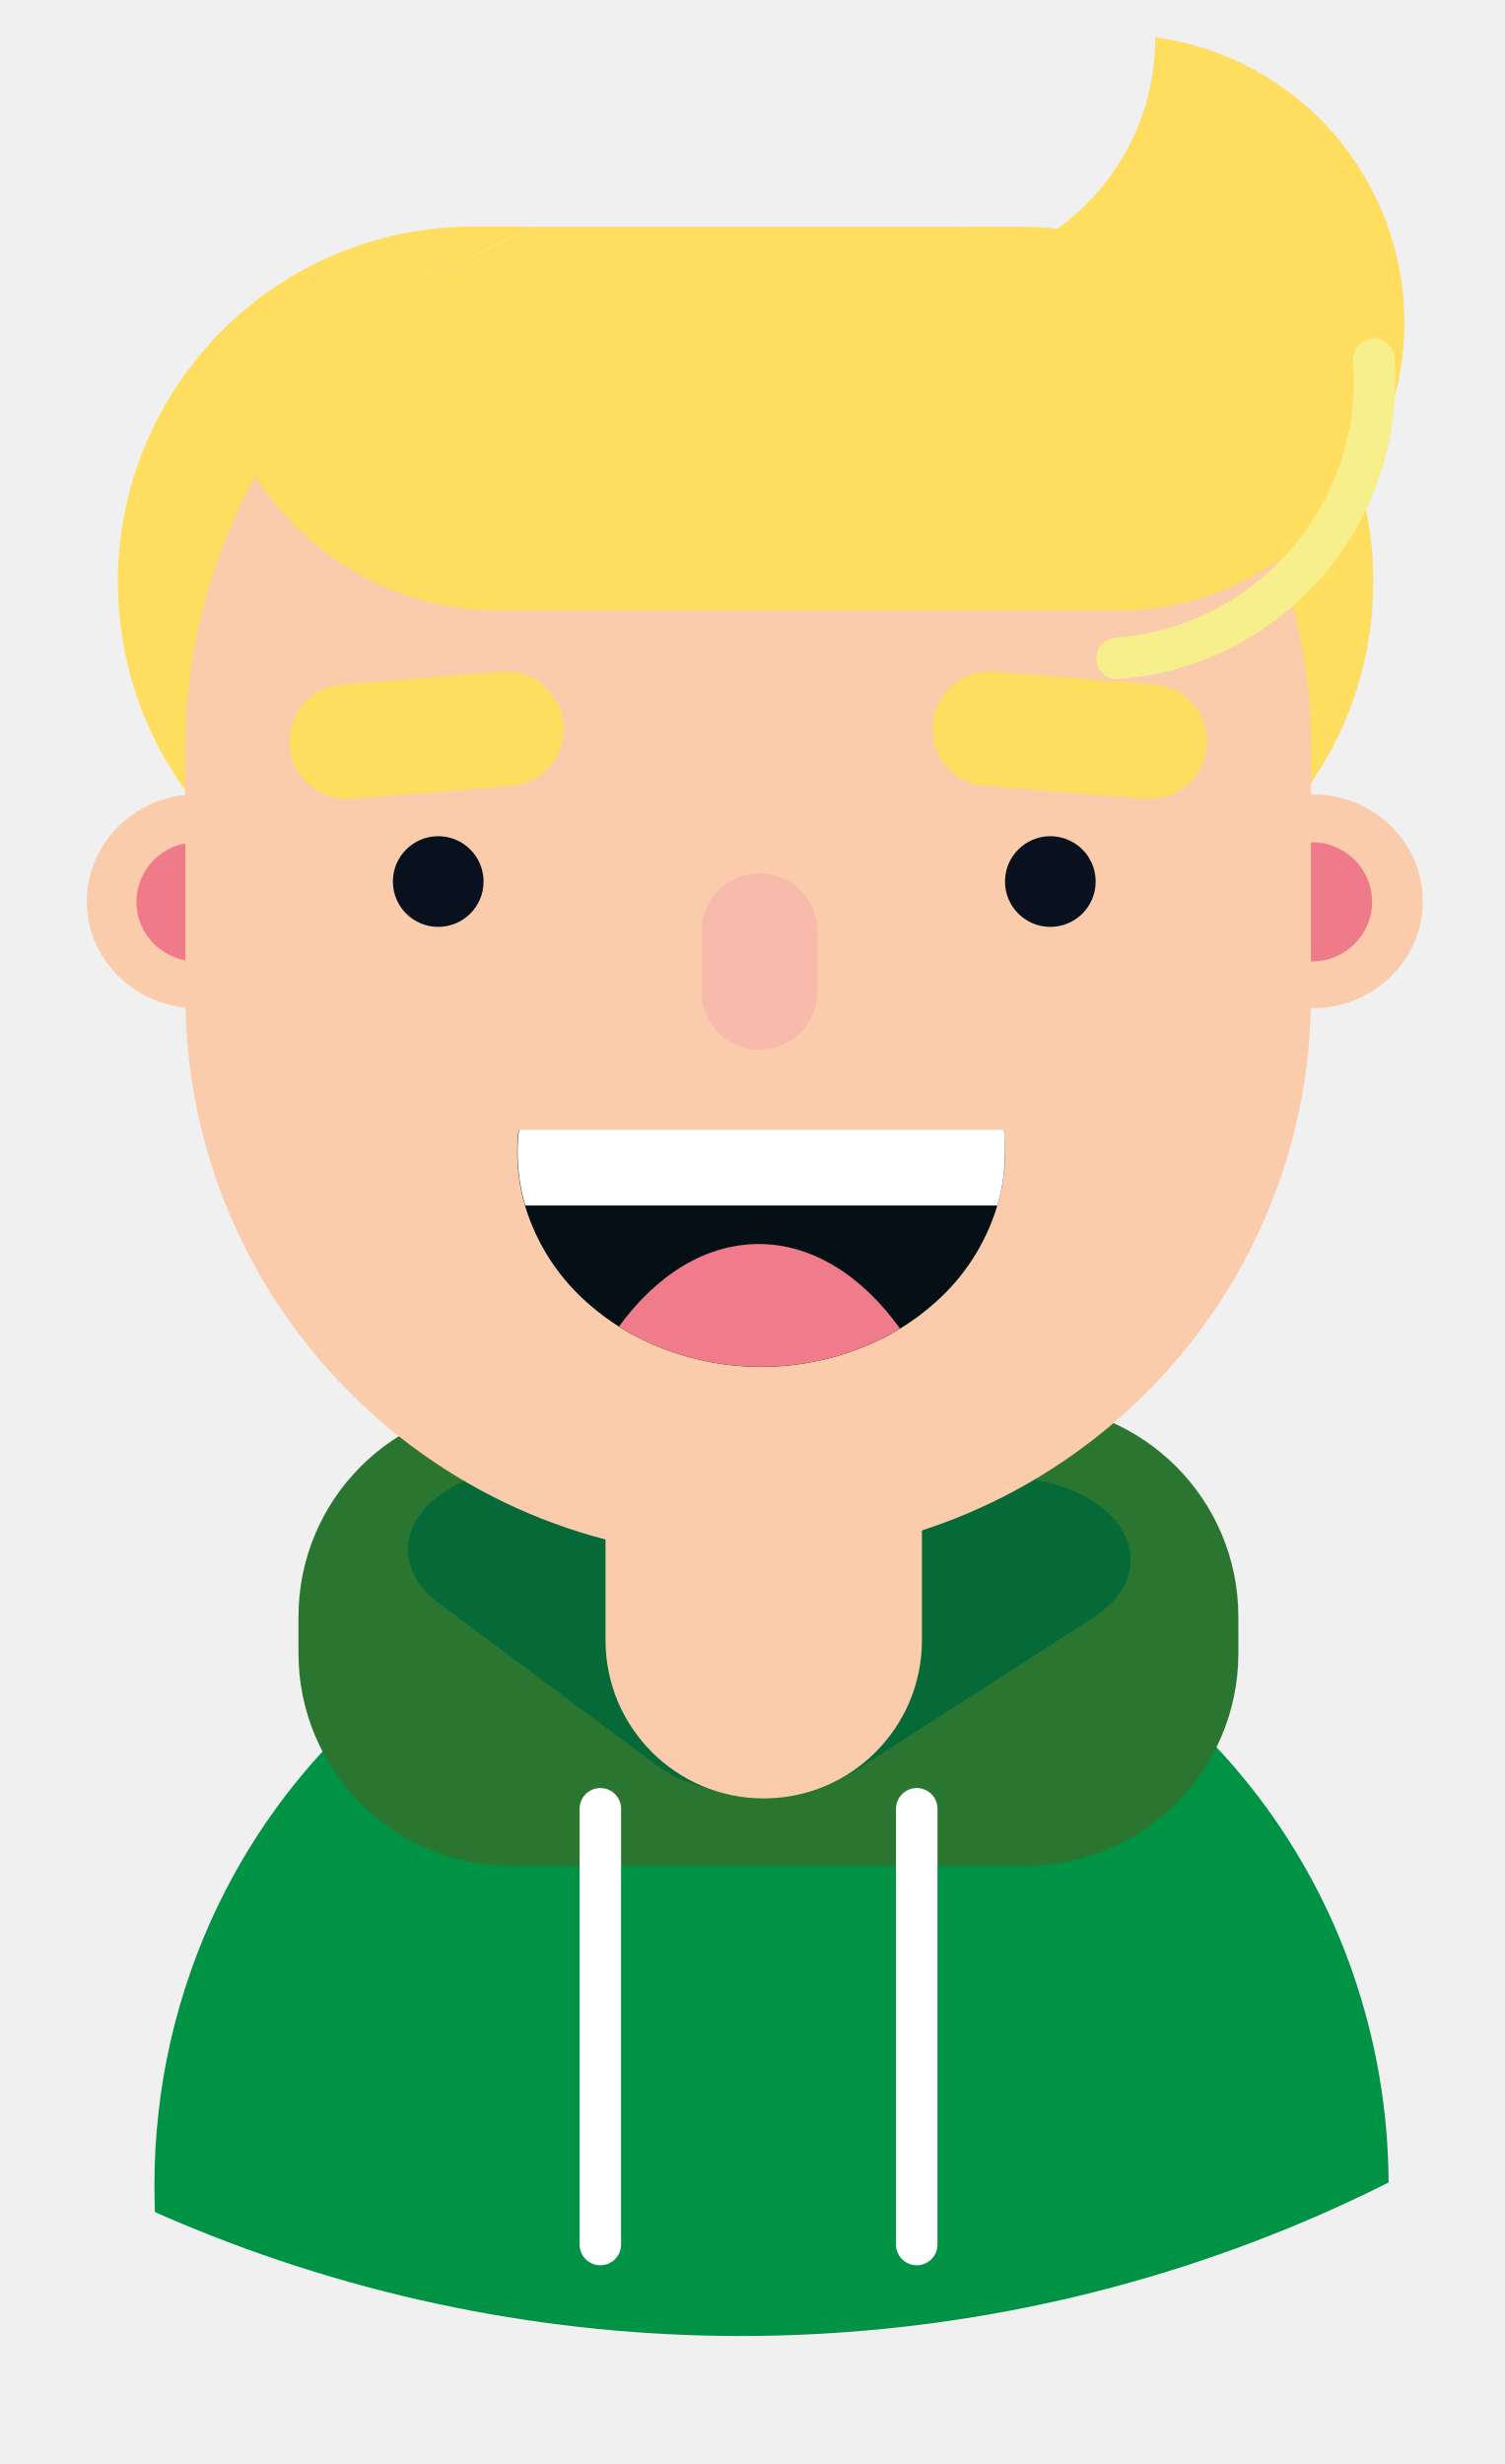
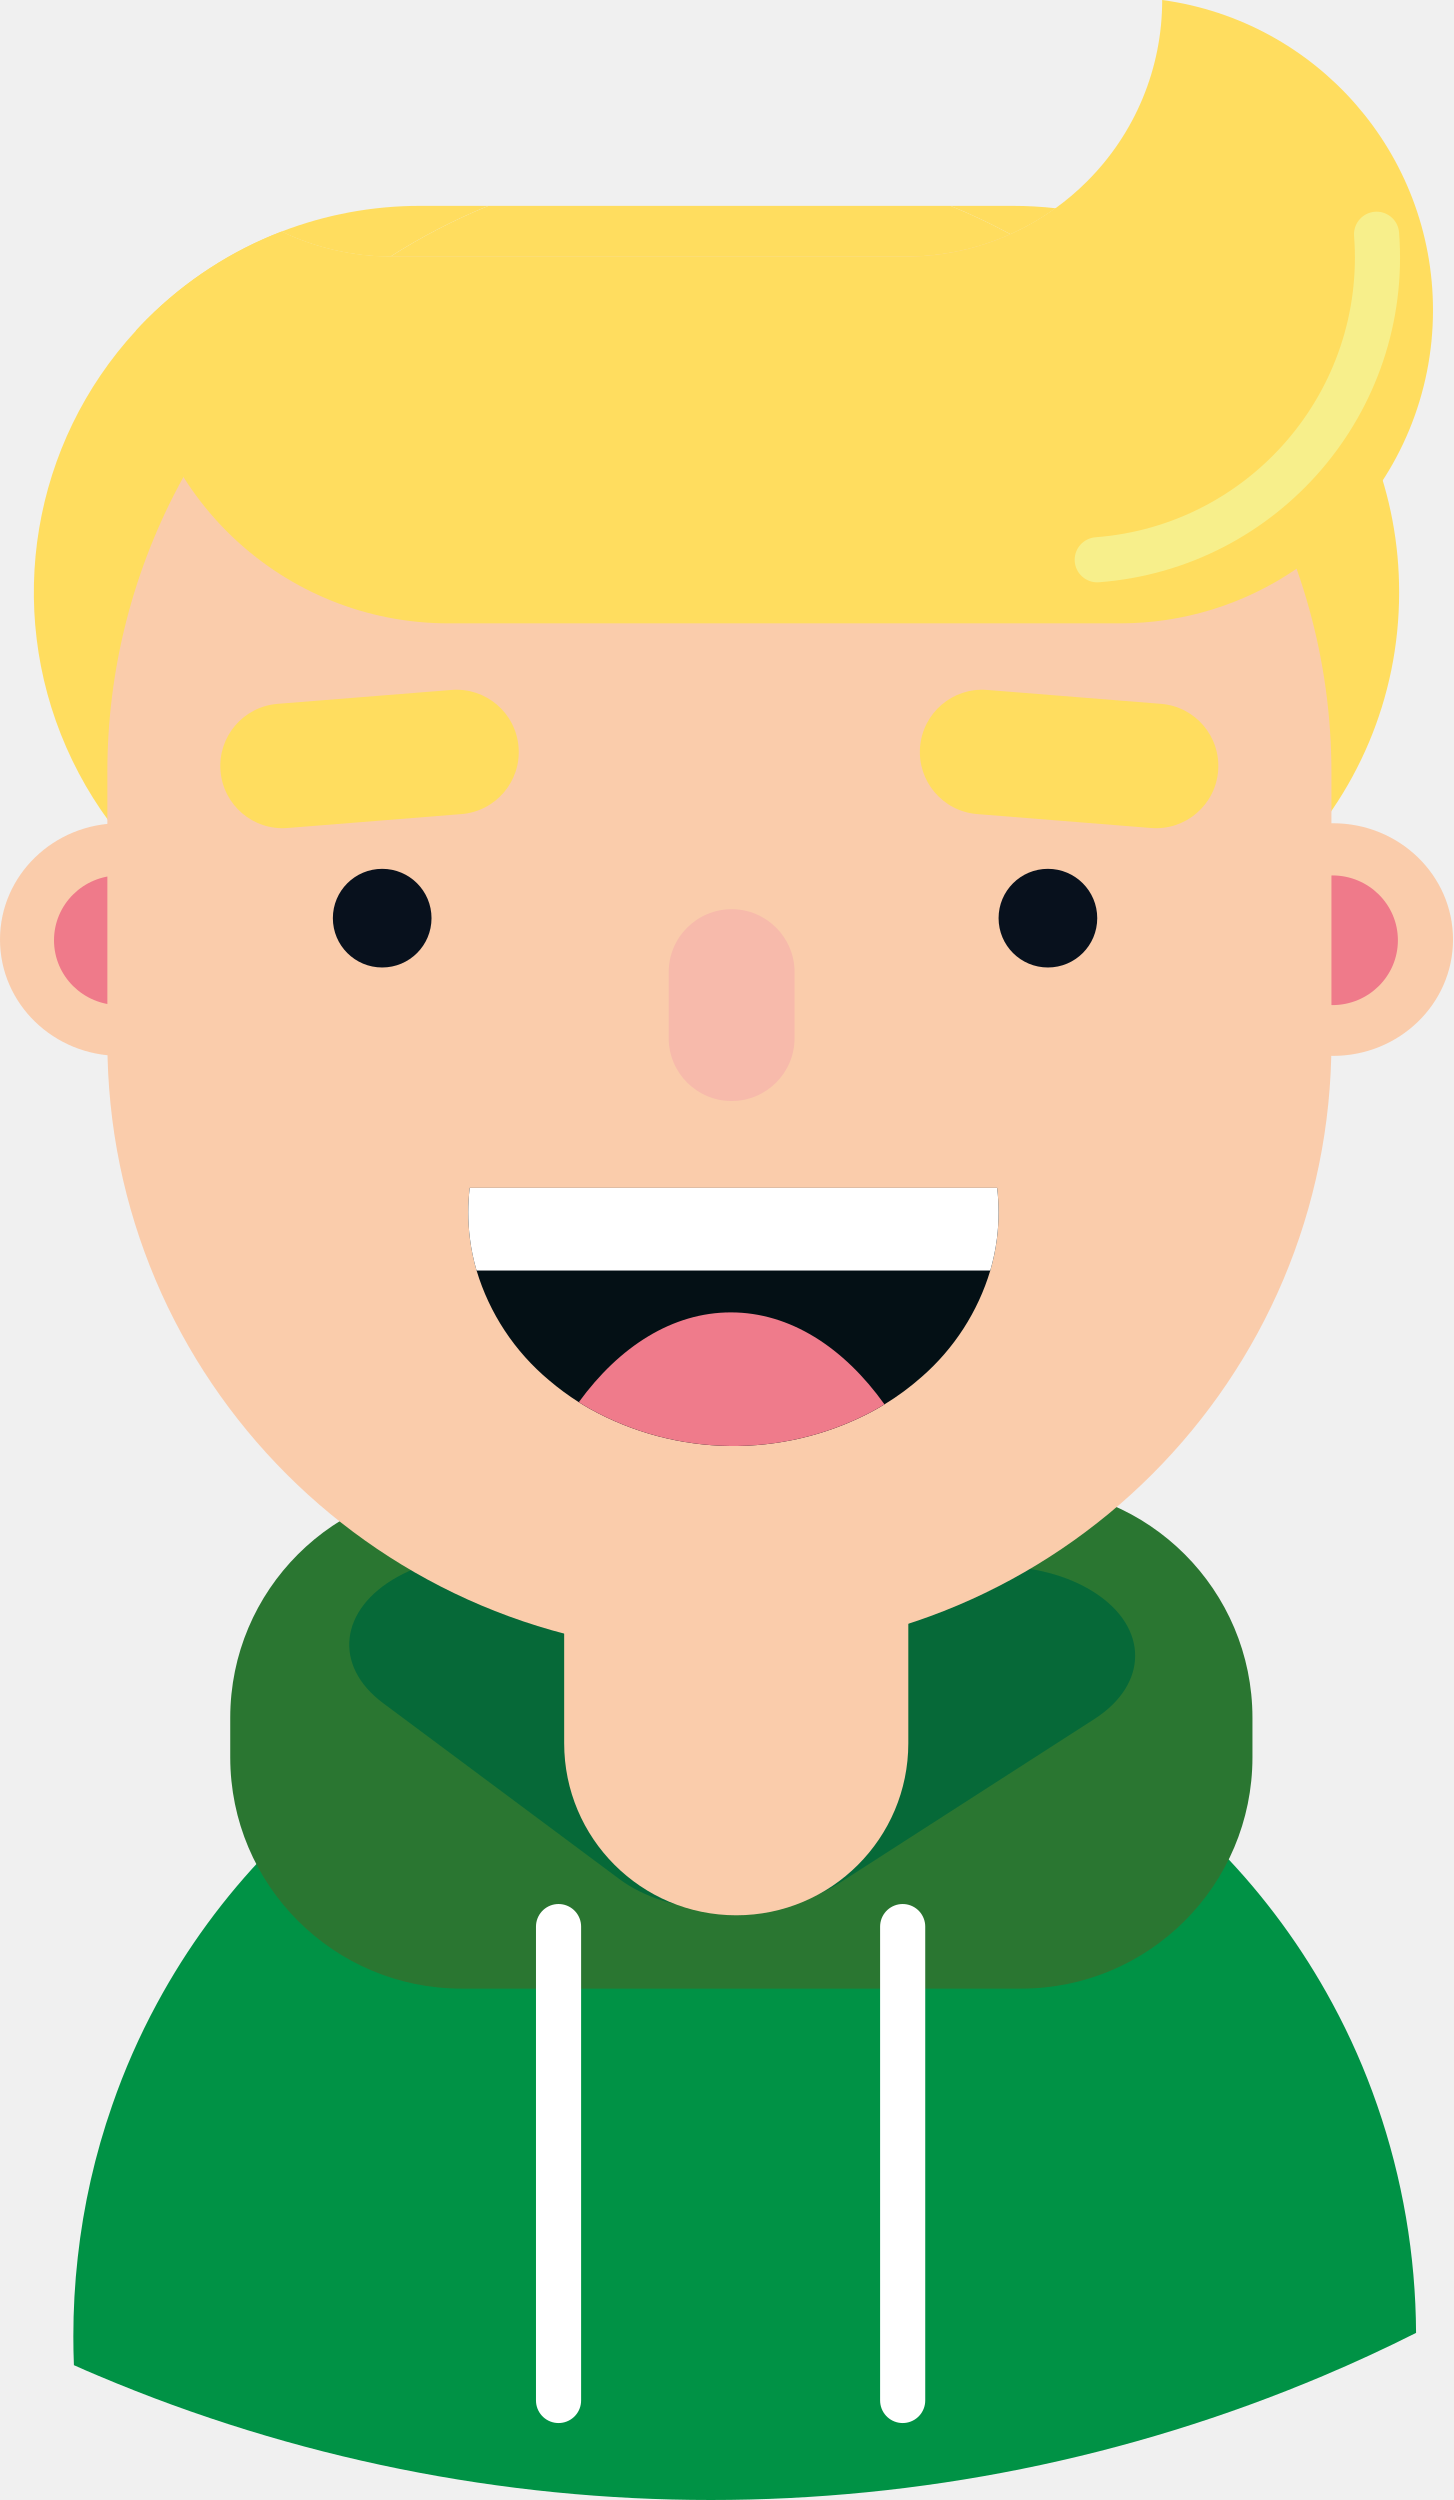
- <svg xmlns="http://www.w3.org/2000/svg" id="Layer_1" data-name="Layer 1" width="290" height="475" viewBox="0 0 290 475">
+ <svg xmlns="http://www.w3.org/2000/svg" id="Layer_1" data-name="Layer 1" width="257.549" height="443.13" viewBox="0 0 257.549 443.13">
  <defs>
    <style>.cls-1{fill:#009245;}.cls-2{fill:#2a7631;}.cls-3{fill:#066938;}.cls-4{fill:#faccab;}.cls-5{fill:#ffdd5f;}.cls-6{fill:#ef7a8a;}.cls-7{fill:#f7baab;}.cls-8{fill:#041015;}.cls-9{fill:#ef7b8b;}.cls-10{fill:#fff;}.cls-11{fill:#08111d;}.cls-12,.cls-13{fill:none;stroke-linecap:round;stroke-miterlimit:10;stroke-width:8px;}.cls-12{stroke:#fff;}.cls-13{stroke:#f7ef8b;}</style>
  </defs>
-   <path class="cls-1" d="M267.73,420.71q-8.1,4.08-16.48,7.62a278.65,278.65,0,0,1-217,0c-1.47-.61-2.93-1.25-4.38-1.9-.07-1.69-.1-3.39-.1-5.1a124.59,124.59,0,0,1,.78-14,122.67,122.67,0,0,1,6.12-27,120.69,120.69,0,0,1,7.92-18,122,122,0,0,1,19.78-27,118.21,118.21,0,0,1,54.4-32.09,113.83,113.83,0,0,1,12.15-2.55h0a116.57,116.57,0,0,1,17.83-1.36A118.32,118.32,0,0,1,165,300.46s0,0,0,0a117,117,0,0,1,14.69,3.05,118.42,118.42,0,0,1,53.4,31.82,122,122,0,0,1,19.78,27,120.69,120.69,0,0,1,7.92,18,124.95,124.95,0,0,1,6.9,40.38Z" />
-   <rect class="cls-2" x="57.54" y="270.69" width="181.19" height="89" rx="41" />
-   <path class="cls-3" d="M161.3,341.9h0c-10.31,5.73-25.89,5-34.79-1.64L84.63,309.08c-8.9-6.63-7.76-16.65,2.55-22.38h0c10.31-5.73,25.88-5,34.79,1.64l41.87,31.18C172.75,326.15,171.61,336.17,161.3,341.9Z" />
-   <path class="cls-3" d="M130.54,341h0c-9.64-6.19-9.64-16.24,0-22.43l45.29-29.14c9.64-6.2,25.25-6.2,34.89,0h0c9.63,6.2,9.63,16.24,0,22.44L165.42,341C155.79,347.23,140.17,347.23,130.54,341Z" />
-   <rect class="cls-4" x="116.73" y="254.69" width="61" height="92" rx="30.5" />
-   <path class="cls-5" d="M264.73,112.19a68.49,68.49,0,0,1-68.5,68.5h-105A68.5,68.5,0,0,1,40.85,65.78c.63-.69,1.28-1.37,1.94-2a68.5,68.5,0,0,1,23.83-15.5,45.15,45.15,0,0,0,19.29,4.44h91.32a45.33,45.33,0,0,0,18.61-4,44.77,44.77,0,0,0,8-4.61,68.46,68.46,0,0,1,60.91,68.08Z" />
-   <ellipse class="cls-4" cx="38.01" cy="173.74" rx="21.27" ry="20.62" />
-   <ellipse class="cls-6" cx="37.91" cy="173.86" rx="11.6" ry="11.49" />
-   <ellipse class="cls-4" cx="253.01" cy="173.74" rx="21.27" ry="20.62" />
-   <ellipse class="cls-6" cx="252.91" cy="173.86" rx="11.6" ry="11.49" />
-   <path class="cls-4" d="M252.73,144.17V191.8a108.49,108.49,0,1,1-217,0V144.17A107.93,107.93,0,0,1,49.25,91.74a109.05,109.05,0,0,1,36.66-39h91.32a45.33,45.33,0,0,0,18.61-4,108.37,108.37,0,0,1,56.89,95.45Z" />
-   <rect class="cls-7" x="135.26" y="168.36" width="22.31" height="34" rx="11.15" />
-   <path class="cls-8" d="M193.73,222.09c0,.78,0,1.56-.07,2.33,0,.39,0,.77-.09,1.15s-.08.77-.13,1.15q-.18,1.46-.48,2.88c-.1.47-.2.94-.32,1.41s-.24.93-.38,1.39a40.47,40.47,0,0,1-12.15,18.85,46.53,46.53,0,0,1-6.6,4.88c-.85.52-1.71,1-2.6,1.48a52.44,52.44,0,0,1-49.6-.68c-.68-.38-1.34-.78-2-1.19a46.74,46.74,0,0,1-5.28-3.9,40.53,40.53,0,0,1-12.83-19.44c-.14-.46-.26-.92-.38-1.39s-.23-.94-.33-1.41-.19-.95-.26-1.43-.15-1-.22-1.45h0a37.37,37.37,0,0,1-.29-4.63,36.52,36.52,0,0,1,.26-4.34h93.49A36.53,36.53,0,0,1,193.73,222.09Z" />
-   <path class="cls-9" d="M173.51,256.13c-.85.52-1.71,1-2.6,1.48a52.44,52.44,0,0,1-49.6-.68c-.68-.38-1.34-.78-2-1.19,7.22-9.92,16.64-15.92,27-15.92S166.26,246,173.51,256.13Z" />
-   <path class="cls-10" d="M193.73,222.09a37.37,37.37,0,0,1-.29,4.63,35.78,35.78,0,0,1-1.18,5.68h-91a36.94,36.94,0,0,1-1.19-5.68,37.37,37.37,0,0,1-.29-4.63,36.65,36.65,0,0,1,.26-4.34h93.48A34.64,34.64,0,0,1,193.73,222.09Z" />
-   <circle class="cls-11" cx="84.48" cy="169.94" r="8.74" />
-   <circle class="cls-11" cx="202.48" cy="169.94" r="8.74" />
-   <path class="cls-5" d="M270.73,62.19a55.39,55.39,0,0,1-16.26,39.24,56.11,56.11,0,0,1-7.92,6.58,55.22,55.22,0,0,1-31.32,9.68h-119A55.49,55.49,0,0,1,40.85,65.78c.63-.69,1.28-1.37,1.94-2a68.5,68.5,0,0,1,23.83-15.5,45.15,45.15,0,0,0,19.29,4.44h91.32a45.33,45.33,0,0,0,18.61-4,44.77,44.77,0,0,0,8-4.61,45.16,45.16,0,0,0,5.58-4.75A45.3,45.3,0,0,0,222.73,7.2,55.5,55.5,0,0,1,270.73,62.19Z" />
-   <path class="cls-5" d="M195.84,48.72a45.33,45.33,0,0,1-18.61,4H85.92a107.76,107.76,0,0,1,17.37-9h81.92A107.65,107.65,0,0,1,195.84,48.72Z" />
-   <path class="cls-5" d="M103.29,43.69a107.76,107.76,0,0,0-17.37,9h0a45.15,45.15,0,0,1-19.29-4.44,68.14,68.14,0,0,1,24.61-4.56Z" />
-   <path class="cls-5" d="M203.82,44.11a44.77,44.77,0,0,1-8,4.61,107.65,107.65,0,0,0-10.63-5h11A67.87,67.87,0,0,1,203.82,44.11Z" />
-   <rect class="cls-5" x="55.73" y="130.69" width="53" height="22.08" rx="11.04" transform="translate(-11.04 7.01) rotate(-4.57)" />
-   <rect class="cls-5" x="179.73" y="130.69" width="53" height="22.08" rx="11.04" transform="translate(400.51 299.45) rotate(-175.43)" />
-   <line class="cls-12" x1="115.73" y1="348.69" x2="115.73" y2="432.69" />
-   <line class="cls-12" x1="176.73" y1="348.69" x2="176.73" y2="432.69" />
-   <path class="cls-13" d="M264.83,69.23h0a53.75,53.75,0,0,1-49.51,57.7" />
+   <path class="cls-1" d="M251,413.51q-8.1,4.08-16.48,7.62a278.65,278.65,0,0,1-217.04,0c-1.47-.61-2.93-1.25-4.38-1.9-.07-1.69-.1-3.39-.1-5.1a124.582,124.582,0,0,1,.78-14,122.666,122.666,0,0,1,6.12-27,120.688,120.688,0,0,1,7.92-18,122.031,122.031,0,0,1,19.78-27A118.206,118.206,0,0,1,102,296.04a113.837,113.837,0,0,1,12.15-2.55h.01c0,.01,0,.01.01,0A116.569,116.569,0,0,1,132,292.13a118.318,118.318,0,0,1,16.29,1.13c.01.01.01.01.02,0A116.986,116.986,0,0,1,163,296.31a118.417,118.417,0,0,1,53.4,31.82,122.031,122.031,0,0,1,19.78,27,120.688,120.688,0,0,1,7.92,18,124.952,124.952,0,0,1,6.9,40.38Z" />
+   <rect class="cls-2" x="40.81" y="263.49" width="181.19" height="89" rx="41" />
+   <path class="cls-3" d="M144.565,334.699l0,0c-10.31,5.727-25.886,4.995-34.791-1.637L67.902,301.88c-8.905-6.631-7.765-16.65,2.544-22.377l0,0c10.31-5.727,25.886-4.995,34.791,1.637l41.873,31.182C156.014,318.953,154.875,328.972,144.565,334.699Z" />
+   <path class="cls-3" d="M113.803,333.834l0,0c-9.633-6.196-9.633-16.241,0-22.437L159.1,282.262c9.633-6.196,25.251-6.196,34.884,0l0,0c9.633,6.196,9.633,16.241,0,22.437L148.687,333.834C139.054,340.03,123.436,340.03,113.803,333.834Z" />
+   <rect class="cls-4" x="100" y="247.49" width="61" height="92" rx="30.5" />
+   <path class="cls-5" d="M248,104.99a68.489,68.489,0,0,1-68.5,68.5H74.5A68.498,68.498,0,0,1,24.12,58.58c.63-.69,1.28-1.37,1.94-2.03a68.501,68.501,0,0,1,23.83-15.5,45.152,45.152,0,0,0,19.29,4.44H160.5a45.328,45.328,0,0,0,18.61-3.97,44.772,44.772,0,0,0,7.98-4.61A68.458,68.458,0,0,1,248,104.99Z" />
+   <ellipse class="cls-4" cx="21.275" cy="166.54" rx="21.275" ry="20.618" />
+   <ellipse class="cls-6" cx="21.176" cy="166.665" rx="11.604" ry="11.493" />
+   <ellipse class="cls-4" cx="236.275" cy="166.54" rx="21.275" ry="20.618" />
+   <ellipse class="cls-6" cx="236.176" cy="166.665" rx="11.604" ry="11.493" />
+   <path class="cls-4" d="M236,136.97V184.6a108.485,108.485,0,1,1-216.97,0V136.97A107.933,107.933,0,0,1,32.52,84.54,109.052,109.052,0,0,1,69.18,45.49H160.5a45.328,45.328,0,0,0,18.61-3.97A108.373,108.373,0,0,1,236,136.97Z" />
+   <rect class="cls-7" x="118.53" y="161.158" width="22.308" height="34" rx="11.154" />
+   <path class="cls-8" d="M177,214.887c0,.786-.026,1.56-.074,2.334-.022.387-.052.771-.089,1.154s-.078.767-.127,1.147c-.123.968-.283,1.929-.48,2.874-.097.477-.205.946-.324,1.415-.115.465-.242.931-.376,1.392a40.478,40.478,0,0,1-12.152,18.846,46.099,46.099,0,0,1-6.601,4.877q-1.268.782-2.599,1.485a52.476,52.476,0,0,1-49.602-.678q-1.011-.575-1.984-1.191a46.834,46.834,0,0,1-5.283-3.898,40.538,40.538,0,0,1-12.833-19.442c-.134-.462-.261-.927-.38-1.392-.119-.469-.223-.938-.324-1.415q-.151-.709-.268-1.43-.117-.715-.212-1.441v-.004a36.717,36.717,0,0,1-.29-4.635,36.324,36.324,0,0,1,.257-4.337h93.485A36.324,36.324,0,0,1,177,214.887Z" />
+   <path class="cls-9" d="M156.776,248.927q-1.268.782-2.599,1.485a52.476,52.476,0,0,1-49.602-.678q-1.011-.575-1.984-1.191c7.215-9.918,16.638-15.92,26.955-15.92C139.993,232.624,149.531,238.782,156.776,248.927Z" />
+   <path class="cls-10" d="M177,214.887a37.001,37.001,0,0,1-.292,4.636,36.618,36.618,0,0,1-1.18,5.683H84.475a36.229,36.229,0,0,1-1.184-5.683A37.001,37.001,0,0,1,83,214.887a36.284,36.284,0,0,1,.257-4.337h93.485A36.284,36.284,0,0,1,177,214.887Z" />
+   <circle class="cls-11" cx="67.744" cy="162.746" r="8.744" />
+   <circle class="cls-11" cx="185.744" cy="162.746" r="8.744" />
+   <path class="cls-5" d="M254,54.99a55.386,55.386,0,0,1-16.26,39.24,56.111,56.111,0,0,1-7.92,6.58,55.218,55.218,0,0,1-31.32,9.68H79.5A55.488,55.488,0,0,1,24.12,58.58c.63-.69,1.28-1.37,1.94-2.03a68.501,68.501,0,0,1,23.83-15.5,45.152,45.152,0,0,0,19.29,4.44H160.5a45.328,45.328,0,0,0,18.61-3.97,44.772,44.772,0,0,0,7.98-4.61A45.164,45.164,0,0,0,192.67,32.16,45.305,45.305,0,0,0,206,0,55.498,55.498,0,0,1,254,54.99Z" />
+   <path class="cls-5" d="M179.11,41.52a45.328,45.328,0,0,1-18.61,3.97H69.19a107.758,107.758,0,0,1,17.37-9h81.92A107.649,107.649,0,0,1,179.11,41.52Z" />
+   <path class="cls-5" d="M86.56,36.49a107.758,107.758,0,0,0-17.37,9h-.01a45.152,45.152,0,0,1-19.29-4.44A68.141,68.141,0,0,1,74.5,36.49Z" />
+   <path class="cls-5" d="M187.09,36.91a44.772,44.772,0,0,1-7.98,4.61,107.649,107.649,0,0,0-10.63-5.03H179.5A67.883,67.883,0,0,1,187.09,36.91Z" />
+   <rect class="cls-5" x="39" y="123.49" width="53" height="22.077" rx="11.038" transform="translate(-10.51892 5.65146) rotate(-4.57371)" />
+   <rect class="cls-5" x="163" y="123.49" width="53" height="22.077" rx="11.038" transform="translate(367.6691 283.7395) rotate(-175.4263)" />
+   <line class="cls-12" x1="99.003" y1="341.49" x2="99.003" y2="425.49" />
+   <line class="cls-12" x1="160" y1="341.49" x2="160" y2="425.49" />
+   <path class="cls-13" d="M244.001,41.52v0A53.763,53.763,0,0,1,194.487,99.221" />
</svg>
